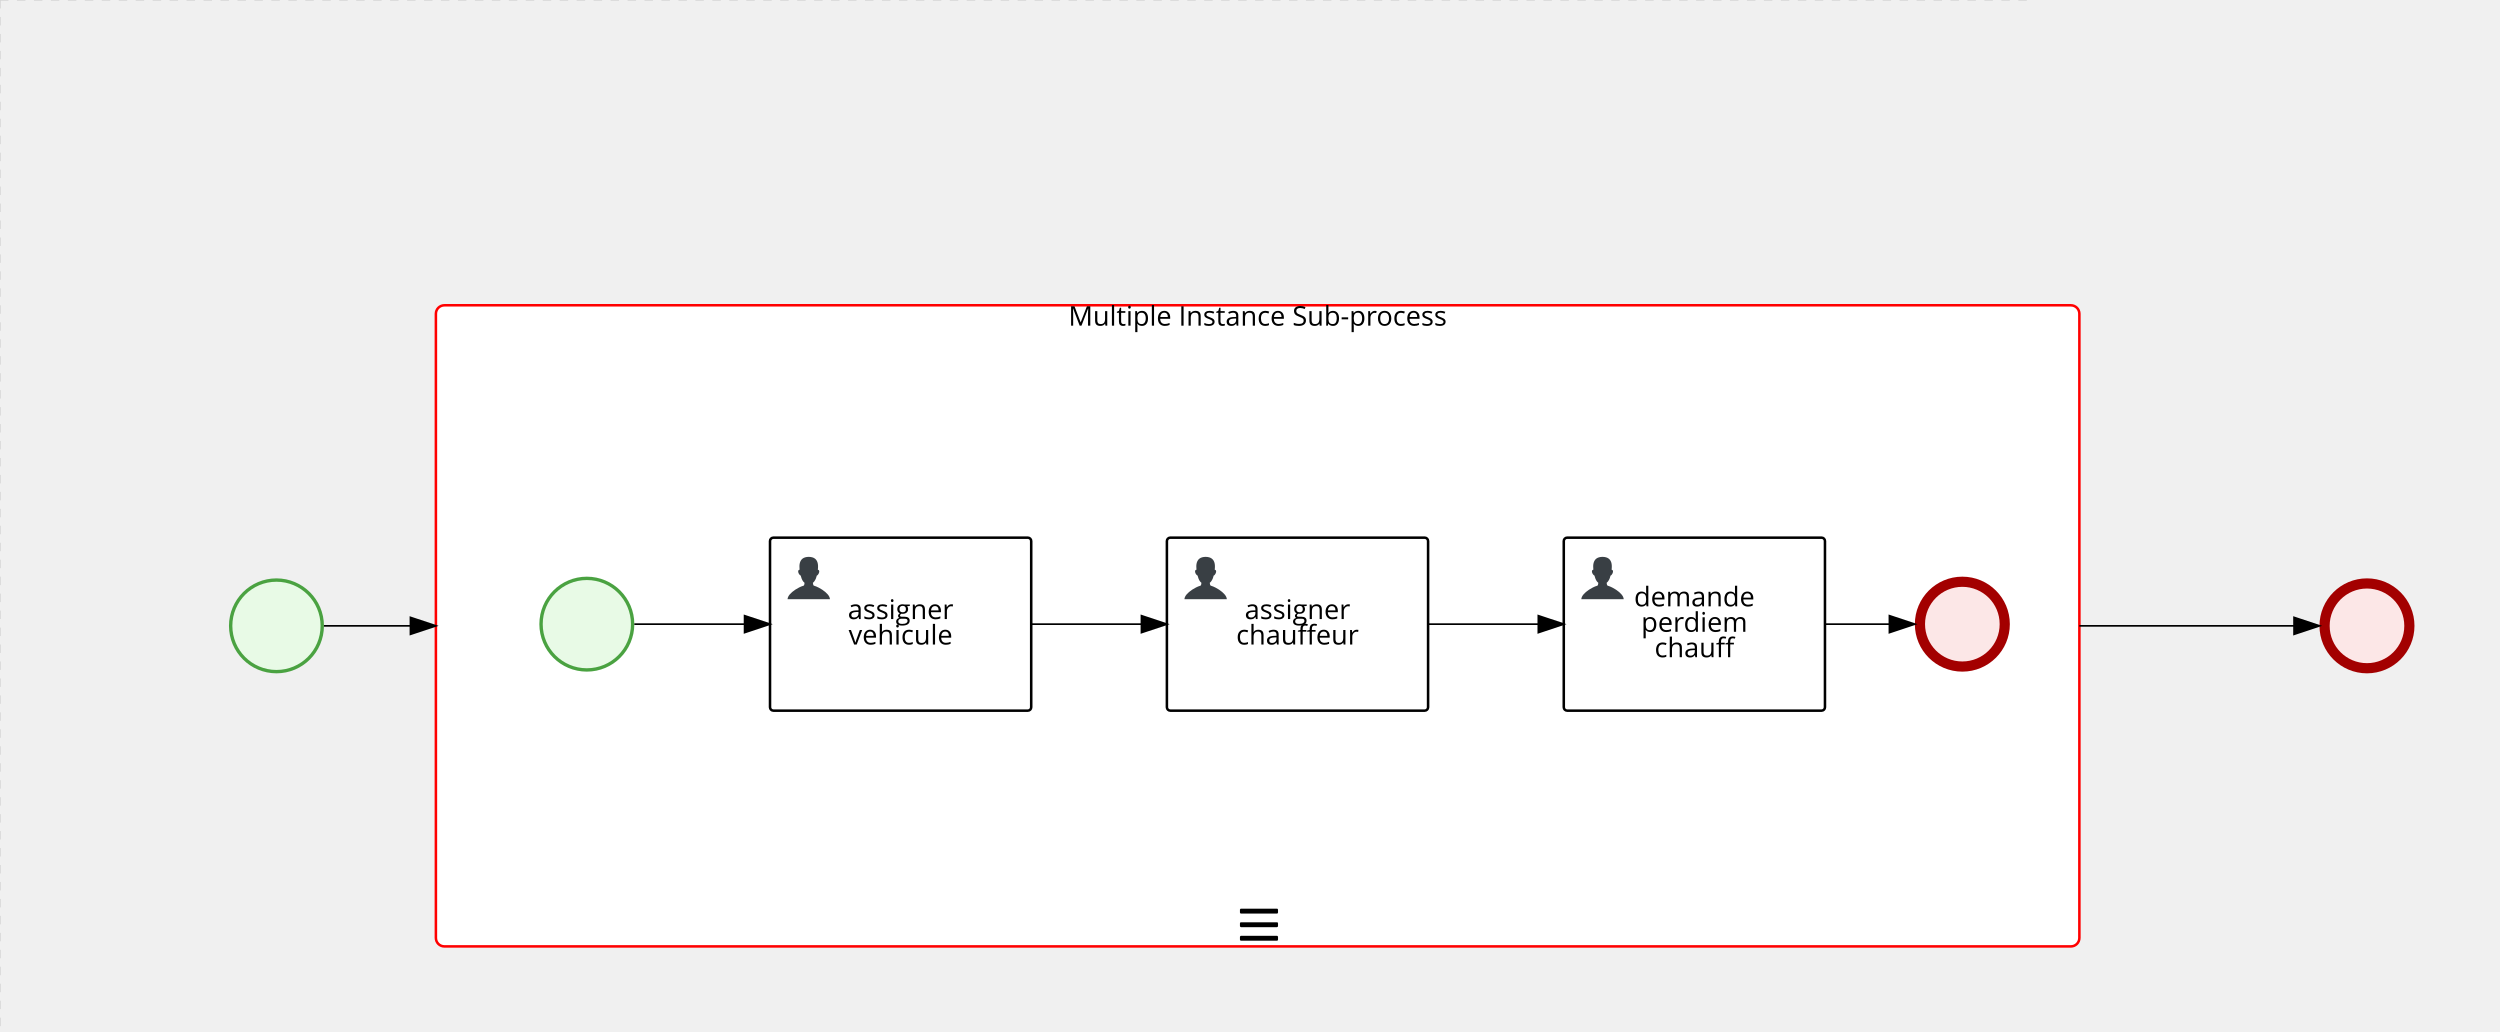
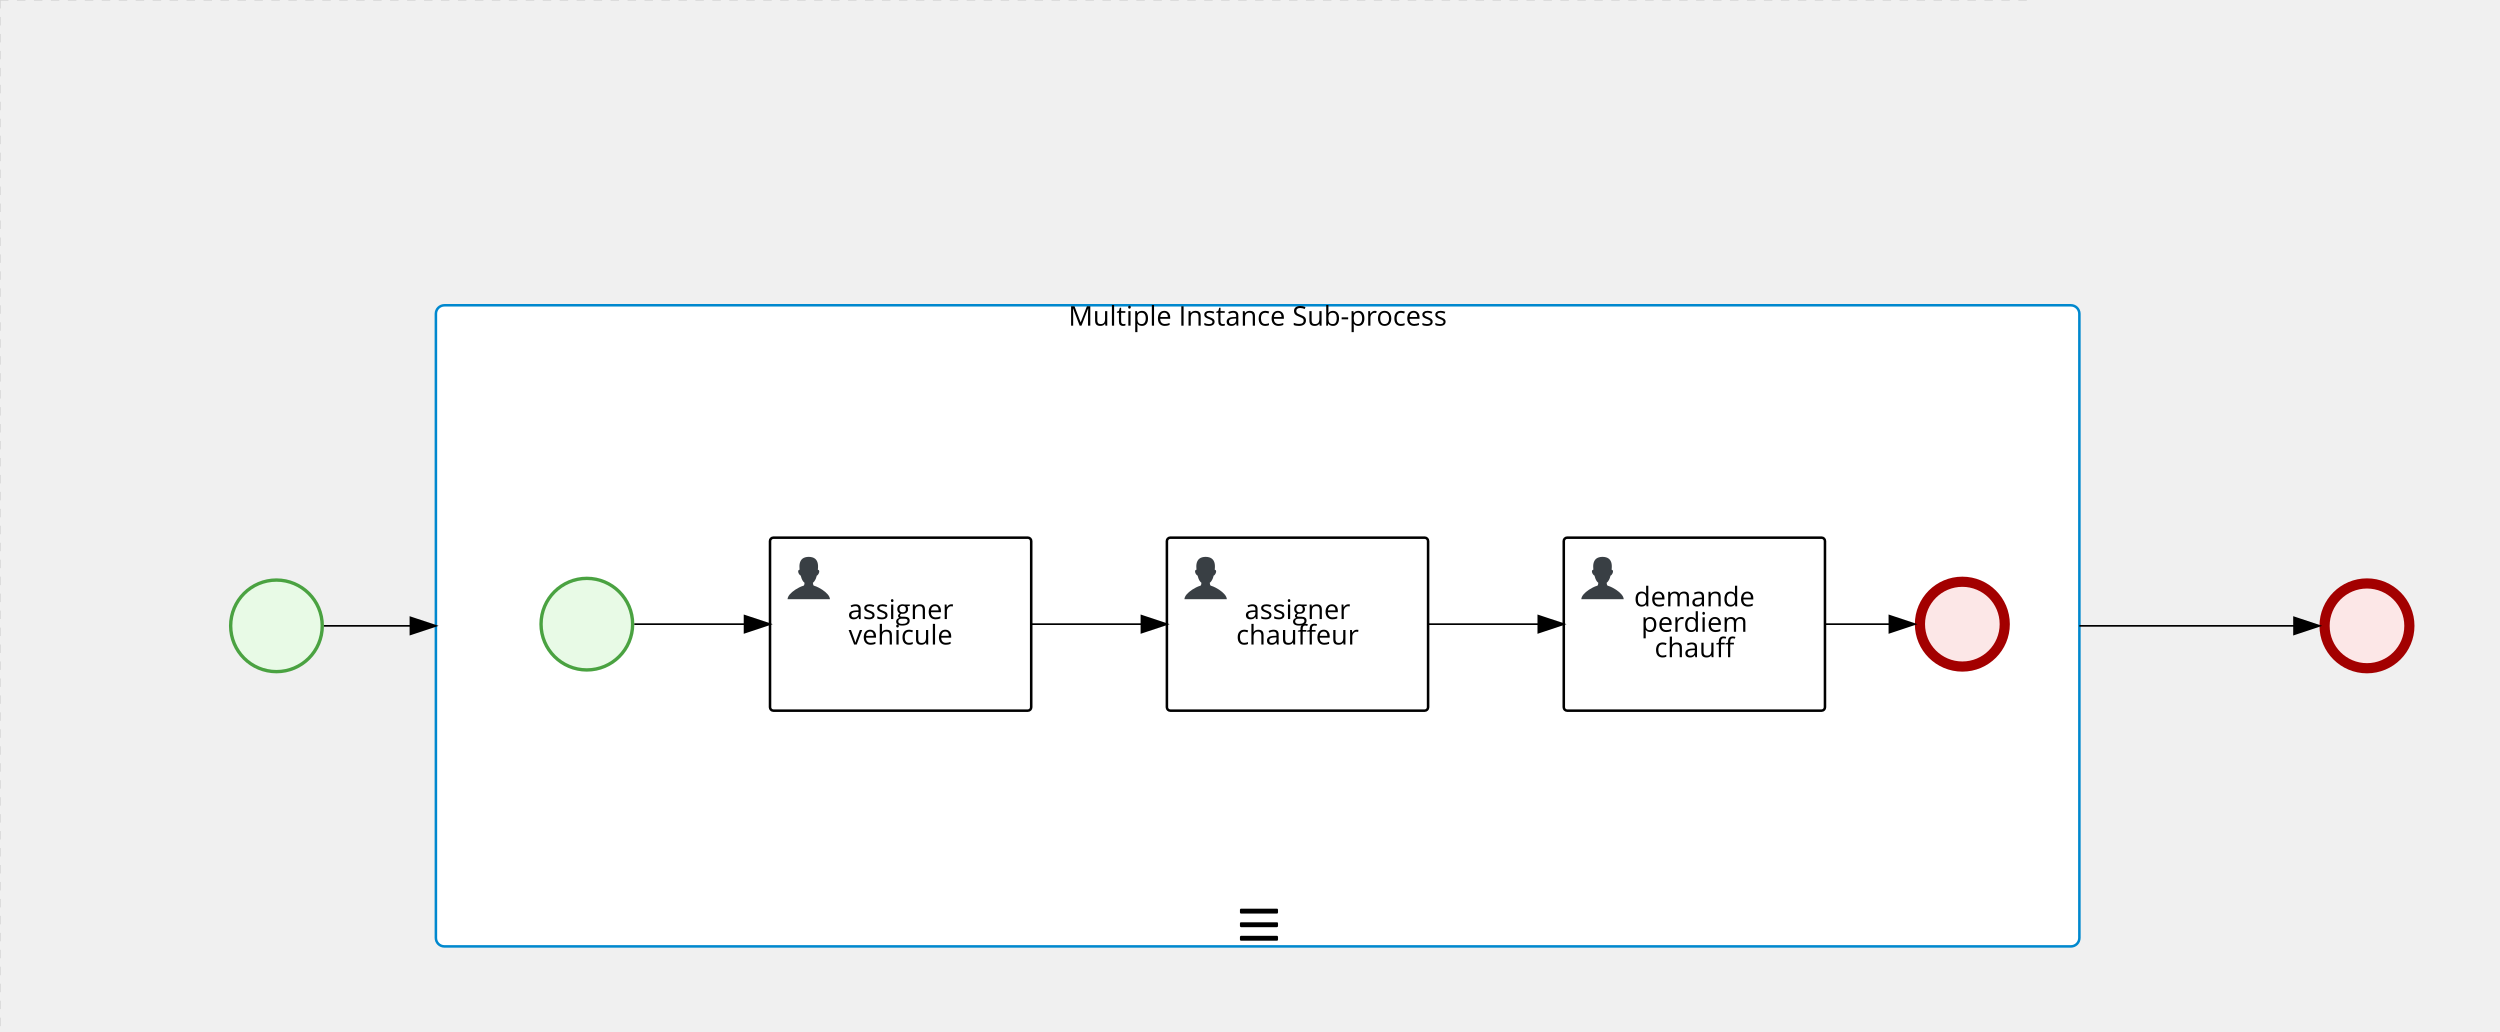
<svg xmlns="http://www.w3.org/2000/svg" version="1.1" width="1474" height="608" viewBox="0 0 1474 608">
  <defs />
  <g transform="matrix(1,0,0,1,0,0)">
    <g>
      <g>
        <g>
          <path fill="none" stroke="#d3d3d3" paint-order="fill stroke markers" d=" M 0 0 L 1200 0" stroke-miterlimit="10" stroke-opacity="0.8" stroke-dasharray="5" />
        </g>
        <g>
          <path fill="none" stroke="#d3d3d3" paint-order="fill stroke markers" d=" M 0 0 L 0 800" stroke-miterlimit="10" stroke-opacity="0.8" stroke-dasharray="5" />
        </g>
      </g>
      <g id="_B1ACBFA8-3F45-453F-B3F7-4D0CDB22FD07" bpmn2nodeid="_B1ACBFA8-3F45-453F-B3F7-4D0CDB22FD07" transform="matrix(1,0,0,1,1367.571,341)">
        <g>
          <path fill="none" stroke="none" />
        </g>
        <g transform="matrix(0.125,0,0,0.125,0,0)">
          <g transform="matrix(1,0,0,1,0,0)">
            <path fill="#fce7e7" stroke="none" id="_B1ACBFA8-3F45-453F-B3F7-4D0CDB22FD07?shapeType=BACKGROUND" paint-order="stroke fill markers" d=" M 0 0 M 444 224 C 444 263.9 434.2 300.8 414.4 334.5 C 394.7 368.2 368 394.9 334.4 414.5 C 300.8 434.1 263.9 444 224 444 C 184.1 444 147.2 434.2 113.5 414.4 C 79.8 394.7 53.1 368 33.5 334.4 C 13.9 300.8 4 263.9 4 224 C 4 184.1 13.8 147.2 33.6 113.5 C 53.4 79.8 80.1 53.1 113.6 33.5 C 147.1 13.9 184.1 4 224 4 C 263.9 4 300.8 13.8 334.5 33.6 C 368.2 53.4 394.9 80.1 414.5 113.6 C 434.1 147.1 444 184.1 444 224 Z" />
          </g>
          <g>
            <g transform="matrix(1,0,0,1,0,0)">
              <g transform="matrix(1,0,0,1,0,0)">
                <path fill="#a30000" stroke="none" id="_B1ACBFA8-3F45-453F-B3F7-4D0CDB22FD07?shapeType=BORDER&amp;renderType=FILL" paint-order="stroke fill markers" d=" M 0 0 M 224 0 C 100.3 0 0 100.3 0 224 C 0 347.7 100.3 448 224 448 C 347.7 448 448 347.7 448 224 C 448 100.3 347.7 0 224 0 Z M 0 0 M 224 400 C 126.8 400 48 321.2 48 224 C 48 126.8 126.8 48 224 48 C 321.2 48 400 126.8 400 224 C 400 321.2 321.2 400 224 400 Z" />
              </g>
            </g>
          </g>
        </g>
        <g transform="matrix(1,0,0,1,28,61)" />
      </g>
      <g id="_6FFE2C41-75B9-4165-AFF0-ED57014D34E9" bpmn2nodeid="_6FFE2C41-75B9-4165-AFF0-ED57014D34E9" transform="matrix(1,0,0,1,257,180)">
        <g>
          <path fill="none" stroke="none" />
        </g>
        <g transform="matrix(1,0,0,1,0,0)">
          <path fill="#ffffff" stroke="none" id="_6FFE2C41-75B9-4165-AFF0-ED57014D34E9?shapeType=BACKGROUND" paint-order="stroke fill markers" d=" M 5 0 L 964 0 L 964 0 A 5 5 0 0 1 969 5 L 969 373 L 969 373 A 5 5 0 0 1 964 378 L 5 378 L 5 378 A 5 5 0 0 1 0 373 L 0 5 L 0 5 A 5 5 0 0 1 5 0 Z" />
        </g>
        <g transform="matrix(1,0,0,1,0,0)">
-           <path fill="none" stroke="rgb(255,0,0)" id="_6FFE2C41-75B9-4165-AFF0-ED57014D34E9?shapeType=BORDER&amp;renderType=STROKE" paint-order="fill stroke markers" d=" M 5 0 L 964 0 L 964 0 A 5 5 0 0 1 969 5 L 969 373 L 969 373 A 5 5 0 0 1 964 378 L 5 378 L 5 378 A 5 5 0 0 1 0 373 L 0 5 L 0 5 A 5 5 0 0 1 5 0 Z" stroke-miterlimit="10" stroke-width="1.5" stroke-dasharray="" />
+           <path fill="none" stroke="rgb(0,136,206)" id="_6FFE2C41-75B9-4165-AFF0-ED57014D34E9?shapeType=BORDER&amp;renderType=STROKE" paint-order="fill stroke markers" d=" M 5 0 L 964 0 L 964 0 A 5 5 0 0 1 969 5 L 969 373 L 969 373 A 5 5 0 0 1 964 378 L 5 378 L 5 378 A 5 5 0 0 1 0 373 L 0 5 L 0 5 A 5 5 0 0 1 5 0 Z" stroke-miterlimit="10" stroke-width="1.5" stroke-dasharray="" />
        </g>
        <g transform="matrix(1,0,0,1,187.5,145)">
          <g transform="matrix(0.05,0,0,0.05,285,209)">
            <g transform="matrix(1,0,0,1,0,0)">
              <path fill="none" stroke="none" />
            </g>
            <g transform="matrix(1,0,0,1,0,0)">
              <path fill="#000000" stroke="#000000" id="_6FFE2C41-75B9-4165-AFF0-ED57014D34E9_multipleInstanceIconSequential" paint-order="fill stroke markers" d=" M 0 0 M 468 92 L 44 92 C 37.4 92 32 86.6 32 80 L 32 48 C 32 41.4 37.4 36 44 36 L 468 36 C 474.6 36 480 41.4 480 48 L 480 80 C 480 86.6 474.6 92 468 92 Z M 0 0 M 468 252 L 44 252 C 37.4 252 32 246.6 32 240 L 32 208 C 32 201.4 37.4 196 44 196 L 468 196 C 474.6 196 480 201.4 480 208 L 480 240 C 480 246.6 474.6 252 468 252 Z M 0 0 M 468 412 L 44 412 C 37.4 412 32 406.6 32 400 L 32 368 C 32 361.4 37.4 356 44 356 L 468 356 C 474.6 356 480 361.4 480 368 L 480 400 C 480 406.6 474.6 412 468 412 Z" stroke-miterlimit="10" stroke-dasharray="" />
            </g>
          </g>
        </g>
        <g transform="matrix(1,0,0,1,372.9414,0)">
          <text fill="#000000" stroke="none" font-family="Open Sans" font-size="12pt" font-style="normal" font-weight="normal" text-decoration="normal" x="111.559" y="12" text-anchor="middle" dominant-baseline="alphabetic">Multiple Instance Sub-process</text>
        </g>
        <g id="_6FD00605-D9BB-4E6E-920D-0C9F9A64AB5F" bpmn2nodeid="_6FD00605-D9BB-4E6E-920D-0C9F9A64AB5F" transform="matrix(1,0,0,1,431,137)">
          <g>
            <path fill="none" stroke="none" />
          </g>
          <g transform="matrix(1,0,0,1,0,0)">
            <path fill="#ffffff" stroke="none" id="_6FD00605-D9BB-4E6E-920D-0C9F9A64AB5F?shapeType=BACKGROUND" paint-order="stroke fill markers" d=" M 2 0 L 152 0 L 152 0 A 2 2 0 0 1 154 2 L 154 100 L 154 100 A 2 2 0 0 1 152 102 L 2 102 L 2 102 A 2 2 0 0 1 0 100 L 0 2 L 0 2 A 2 2 0 0 1 2 0 Z" />
          </g>
          <g transform="matrix(1,0,0,1,0,0)">
            <path fill="none" stroke="#000000" id="_6FD00605-D9BB-4E6E-920D-0C9F9A64AB5F?shapeType=BORDER&amp;renderType=STROKE" paint-order="fill stroke markers" d=" M 2 0 L 152 0 L 152 0 A 2 2 0 0 1 154 2 L 154 100 L 154 100 A 2 2 0 0 1 152 102 L 2 102 L 2 102 A 2 2 0 0 1 0 100 L 0 2 L 0 2 A 2 2 0 0 1 2 0 Z" stroke-miterlimit="10" stroke-width="1.5" stroke-dasharray="" />
          </g>
          <g>
            <g transform="matrix(0.06,0,0,0.06,9.4,9.4)">
              <g transform="matrix(1,0,0,1,0,0)">
                <path fill="#393f44" stroke="none" id="_6FD00605-D9BB-4E6E-920D-0C9F9A64AB5F_task__Rp8r__WReX" paint-order="stroke fill markers" d=" M 0 0 M 16 445.21 C 16 440.869 18.784 431.129 22.001 424.217 C 35.768 394.64 77.283 359.28 129 333.084 C 144.516 325.224 157.347 319.964 167.807 317.174 C 171.932 316.074 175.729 314.414 176.525 313.363 C 178.894 310.234 180.914 302.908 181.727 294.5 L 182.5 286.5 L 178.507 283.455 C 166.303 274.146 154.284 251.678 148.04 226.5 C 145.611 216.707 145.056 215.462 142.984 215.158 C 141.703 214.97 138.083 212.243 134.939 209.099 C 123.233 197.393 116.891 177.376 121.44 166.49 C 123.002 162.751 128.155 159.01 131.75 159.004 C 134.448 159 134.471 158.603 132.914 138.788 C 130.927 113.496 134.279 92.265 143.132 74.076 C 152.232 55.38 167.569 42.882 189.049 36.66 C 210.203 30.532 237.797 30.532 258.951 36.66 C 300.042 48.563 318.958 83.806 314.955 141 C 314.32 150.075 313.624 157.788 313.409 158.14 C 313.194 158.493 314.575 159.073 316.479 159.43 C 328.929 161.766 330.986 177.018 321.496 196.621 C 316.903 206.109 309.357 214.508 304.817 215.185 C 303.023 215.453 302.293 217.146 299.943 226.5 C 296.659 239.567 294.474 245.305 287.948 257.995 C 282.491 268.606 273.035 281.109 268.108 284.229 L 264.871 286.278 L 265.518 292.889 C 266.345 301.33 268.639 309.871 270.877 312.837 C 272.067 314.415 275.002 315.79 280.063 317.139 C 291.069 320.075 303.617 325.274 321 334.102 C 369.815 358.891 410.848 393.758 425.032 422.5 C 429.07 430.682 432 440.232 432 445.21 L 432 448 L 224 448 L 16 448 L 16 445.21 Z" />
              </g>
            </g>
          </g>
          <g transform="matrix(1,0,0,1,4.04,13.68)">
            <g transform="matrix(0.04,0,0,0.04,63.36,69.12)">
              <g transform="matrix(1,0,0,1,0,0)">
                <path fill="none" stroke="none" />
              </g>
              <g transform="matrix(1,0,0,1,0,0)">
                <path fill="none" stroke="none" />
              </g>
            </g>
          </g>
          <g transform="matrix(1,0,0,1,40.83594,36)">
            <text fill="#000000" stroke="none" font-family="Open Sans" font-size="12pt" font-style="normal" font-weight="normal" text-decoration="normal" x="36.164" y="12" text-anchor="middle" dominant-baseline="alphabetic">assigner  </text>
            <text fill="#000000" stroke="none" font-family="Open Sans" font-size="12pt" font-style="normal" font-weight="normal" text-decoration="normal" x="36.164" y="27" text-anchor="middle" dominant-baseline="alphabetic">chauffeur</text>
          </g>
        </g>
        <g id="_0319AAE4-D185-4922-8F0D-8096F6CBCE65" bpmn2nodeid="_0319AAE4-D185-4922-8F0D-8096F6CBCE65" transform="matrix(1,0,0,1,665,137)">
          <g>
            <path fill="none" stroke="none" />
          </g>
          <g transform="matrix(1,0,0,1,0,0)">
            <path fill="#ffffff" stroke="none" id="_0319AAE4-D185-4922-8F0D-8096F6CBCE65?shapeType=BACKGROUND" paint-order="stroke fill markers" d=" M 2 0 L 152 0 L 152 0 A 2 2 0 0 1 154 2 L 154 100 L 154 100 A 2 2 0 0 1 152 102 L 2 102 L 2 102 A 2 2 0 0 1 0 100 L 0 2 L 0 2 A 2 2 0 0 1 2 0 Z" />
          </g>
          <g transform="matrix(1,0,0,1,0,0)">
            <path fill="none" stroke="#000000" id="_0319AAE4-D185-4922-8F0D-8096F6CBCE65?shapeType=BORDER&amp;renderType=STROKE" paint-order="fill stroke markers" d=" M 2 0 L 152 0 L 152 0 A 2 2 0 0 1 154 2 L 154 100 L 154 100 A 2 2 0 0 1 152 102 L 2 102 L 2 102 A 2 2 0 0 1 0 100 L 0 2 L 0 2 A 2 2 0 0 1 2 0 Z" stroke-miterlimit="10" stroke-width="1.5" stroke-dasharray="" />
          </g>
          <g>
            <g transform="matrix(0.06,0,0,0.06,9.4,9.4)">
              <g transform="matrix(1,0,0,1,0,0)">
                <path fill="#393f44" stroke="none" id="_0319AAE4-D185-4922-8F0D-8096F6CBCE65_task__Rp8r__WReX" paint-order="stroke fill markers" d=" M 0 0 M 16 445.21 C 16 440.869 18.784 431.129 22.001 424.217 C 35.768 394.64 77.283 359.28 129 333.084 C 144.516 325.224 157.347 319.964 167.807 317.174 C 171.932 316.074 175.729 314.414 176.525 313.363 C 178.894 310.234 180.914 302.908 181.727 294.5 L 182.5 286.5 L 178.507 283.455 C 166.303 274.146 154.284 251.678 148.04 226.5 C 145.611 216.707 145.056 215.462 142.984 215.158 C 141.703 214.97 138.083 212.243 134.939 209.099 C 123.233 197.393 116.891 177.376 121.44 166.49 C 123.002 162.751 128.155 159.01 131.75 159.004 C 134.448 159 134.471 158.603 132.914 138.788 C 130.927 113.496 134.279 92.265 143.132 74.076 C 152.232 55.38 167.569 42.882 189.049 36.66 C 210.203 30.532 237.797 30.532 258.951 36.66 C 300.042 48.563 318.958 83.806 314.955 141 C 314.32 150.075 313.624 157.788 313.409 158.14 C 313.194 158.493 314.575 159.073 316.479 159.43 C 328.929 161.766 330.986 177.018 321.496 196.621 C 316.903 206.109 309.357 214.508 304.817 215.185 C 303.023 215.453 302.293 217.146 299.943 226.5 C 296.659 239.567 294.474 245.305 287.948 257.995 C 282.491 268.606 273.035 281.109 268.108 284.229 L 264.871 286.278 L 265.518 292.889 C 266.345 301.33 268.639 309.871 270.877 312.837 C 272.067 314.415 275.002 315.79 280.063 317.139 C 291.069 320.075 303.617 325.274 321 334.102 C 369.815 358.891 410.848 393.758 425.032 422.5 C 429.07 430.682 432 440.232 432 445.21 L 432 448 L 224 448 L 16 448 L 16 445.21 Z" />
              </g>
            </g>
          </g>
          <g transform="matrix(1,0,0,1,4.04,13.68)">
            <g transform="matrix(0.04,0,0,0.04,63.36,69.12)">
              <g transform="matrix(1,0,0,1,0,0)">
                <path fill="none" stroke="none" />
              </g>
              <g transform="matrix(1,0,0,1,0,0)">
                <path fill="none" stroke="none" />
              </g>
            </g>
          </g>
          <g transform="matrix(1,0,0,1,39.33984,28.5)">
            <text fill="#000000" stroke="none" font-family="Open Sans" font-size="12pt" font-style="normal" font-weight="normal" text-decoration="normal" x="37.66" y="12" text-anchor="middle" dominant-baseline="alphabetic">demande </text>
            <text fill="#000000" stroke="none" font-family="Open Sans" font-size="12pt" font-style="normal" font-weight="normal" text-decoration="normal" x="37.66" y="27" text-anchor="middle" dominant-baseline="alphabetic"> perdiem  </text>
            <text fill="#000000" stroke="none" font-family="Open Sans" font-size="12pt" font-style="normal" font-weight="normal" text-decoration="normal" x="37.66" y="42" text-anchor="middle" dominant-baseline="alphabetic">   chauff    </text>
          </g>
        </g>
        <g id="_298E7ABE-B253-4320-958D-0C79BAEB507B" bpmn2nodeid="_298E7ABE-B253-4320-958D-0C79BAEB507B" transform="matrix(1,0,0,1,197,137)">
          <g>
            <path fill="none" stroke="none" />
          </g>
          <g transform="matrix(1,0,0,1,0,0)">
            <path fill="#ffffff" stroke="none" id="_298E7ABE-B253-4320-958D-0C79BAEB507B?shapeType=BACKGROUND" paint-order="stroke fill markers" d=" M 2 0 L 152 0 L 152 0 A 2 2 0 0 1 154 2 L 154 100 L 154 100 A 2 2 0 0 1 152 102 L 2 102 L 2 102 A 2 2 0 0 1 0 100 L 0 2 L 0 2 A 2 2 0 0 1 2 0 Z" />
          </g>
          <g transform="matrix(1,0,0,1,0,0)">
            <path fill="none" stroke="#000000" id="_298E7ABE-B253-4320-958D-0C79BAEB507B?shapeType=BORDER&amp;renderType=STROKE" paint-order="fill stroke markers" d=" M 2 0 L 152 0 L 152 0 A 2 2 0 0 1 154 2 L 154 100 L 154 100 A 2 2 0 0 1 152 102 L 2 102 L 2 102 A 2 2 0 0 1 0 100 L 0 2 L 0 2 A 2 2 0 0 1 2 0 Z" stroke-miterlimit="10" stroke-width="1.5" stroke-dasharray="" />
          </g>
          <g>
            <g transform="matrix(0.06,0,0,0.06,9.4,9.4)">
              <g transform="matrix(1,0,0,1,0,0)">
                <path fill="#393f44" stroke="none" id="_298E7ABE-B253-4320-958D-0C79BAEB507B_task__Rp8r__WReX" paint-order="stroke fill markers" d=" M 0 0 M 16 445.21 C 16 440.869 18.784 431.129 22.001 424.217 C 35.768 394.64 77.283 359.28 129 333.084 C 144.516 325.224 157.347 319.964 167.807 317.174 C 171.932 316.074 175.729 314.414 176.525 313.363 C 178.894 310.234 180.914 302.908 181.727 294.5 L 182.5 286.5 L 178.507 283.455 C 166.303 274.146 154.284 251.678 148.04 226.5 C 145.611 216.707 145.056 215.462 142.984 215.158 C 141.703 214.97 138.083 212.243 134.939 209.099 C 123.233 197.393 116.891 177.376 121.44 166.49 C 123.002 162.751 128.155 159.01 131.75 159.004 C 134.448 159 134.471 158.603 132.914 138.788 C 130.927 113.496 134.279 92.265 143.132 74.076 C 152.232 55.38 167.569 42.882 189.049 36.66 C 210.203 30.532 237.797 30.532 258.951 36.66 C 300.042 48.563 318.958 83.806 314.955 141 C 314.32 150.075 313.624 157.788 313.409 158.14 C 313.194 158.493 314.575 159.073 316.479 159.43 C 328.929 161.766 330.986 177.018 321.496 196.621 C 316.903 206.109 309.357 214.508 304.817 215.185 C 303.023 215.453 302.293 217.146 299.943 226.5 C 296.659 239.567 294.474 245.305 287.948 257.995 C 282.491 268.606 273.035 281.109 268.108 284.229 L 264.871 286.278 L 265.518 292.889 C 266.345 301.33 268.639 309.871 270.877 312.837 C 272.067 314.415 275.002 315.79 280.063 317.139 C 291.069 320.075 303.617 325.274 321 334.102 C 369.815 358.891 410.848 393.758 425.032 422.5 C 429.07 430.682 432 440.232 432 445.21 L 432 448 L 224 448 L 16 448 L 16 445.21 Z" />
              </g>
            </g>
          </g>
          <g transform="matrix(1,0,0,1,4.04,13.68)">
            <g transform="matrix(0.04,0,0,0.04,63.36,69.12)">
              <g transform="matrix(1,0,0,1,0,0)">
                <path fill="none" stroke="none" />
              </g>
              <g transform="matrix(1,0,0,1,0,0)">
                <path fill="none" stroke="none" />
              </g>
            </g>
          </g>
          <g transform="matrix(1,0,0,1,43.76953,36)">
            <text fill="#000000" stroke="none" font-family="Open Sans" font-size="12pt" font-style="normal" font-weight="normal" text-decoration="normal" x="33.23" y="12" text-anchor="middle" dominant-baseline="alphabetic">assigner </text>
            <text fill="#000000" stroke="none" font-family="Open Sans" font-size="12pt" font-style="normal" font-weight="normal" text-decoration="normal" x="33.23" y="27" text-anchor="middle" dominant-baseline="alphabetic">vehicule </text>
          </g>
        </g>
        <g id="_4D3D9090-D0FE-4528-9D25-7094CB574996" bpmn2nodeid="_4D3D9090-D0FE-4528-9D25-7094CB574996" transform="matrix(1,0,0,1,61,160)">
          <g>
            <path fill="none" stroke="none" />
          </g>
          <g transform="matrix(0.125,0,0,0.125,0,0)">
            <g transform="matrix(1,0,0,1,0,0)">
              <path fill="#e8fae6" stroke="none" id="_4D3D9090-D0FE-4528-9D25-7094CB574996?shapeType=BACKGROUND" paint-order="stroke fill markers" d=" M 0 0 M 444 224 C 444 263.9 434.2 300.8 414.4 334.5 C 394.7 368.2 368 394.9 334.4 414.5 C 300.8 434.1 263.9 444 224 444 C 184.1 444 147.2 434.2 113.5 414.4 C 79.8 394.7 53.1 368 33.5 334.4 C 13.9 300.8 4 263.9 4 224 C 4 184.1 13.8 147.2 33.6 113.5 C 53.4 79.8 80.1 53.1 113.6 33.5 C 147.1 13.9 184.1 4 224 4 C 263.9 4 300.8 13.8 334.5 33.6 C 368.2 53.4 394.9 80.1 414.5 113.6 C 434.1 147.1 444 184.1 444 224 Z" />
            </g>
            <g>
              <g transform="matrix(1,0,0,1,0,0)">
                <g transform="matrix(1,0,0,1,0,0)">
                  <path fill="#4aa241" stroke="none" id="_4D3D9090-D0FE-4528-9D25-7094CB574996?shapeType=BORDER&amp;renderType=FILL" paint-order="stroke fill markers" d=" M 0 0 M 224 0 C 100.3 0 0 100.3 0 224 C 0 347.7 100.3 448 224 448 C 347.7 448 448 347.7 448 224 C 448 100.3 347.7 0 224 0 Z M 0 0 M 224 432 C 109.1 432 16 338.9 16 224 C 16 109.1 109.1 16 224 16 C 338.9 16 432 109.1 432 224 C 432 338.9 338.9 432 224 432 Z" />
                </g>
              </g>
            </g>
          </g>
          <g transform="matrix(1,0,0,1,28,61)" />
        </g>
        <g id="_6A6BD81A-23CD-44C3-97D3-700E51D432EA" bpmn2nodeid="_6A6BD81A-23CD-44C3-97D3-700E51D432EA" transform="matrix(1,0,0,1,872,160)">
          <g>
            <path fill="none" stroke="none" />
          </g>
          <g transform="matrix(0.125,0,0,0.125,0,0)">
            <g transform="matrix(1,0,0,1,0,0)">
              <path fill="#fce7e7" stroke="none" id="_6A6BD81A-23CD-44C3-97D3-700E51D432EA?shapeType=BACKGROUND" paint-order="stroke fill markers" d=" M 0 0 M 444 224 C 444 263.9 434.2 300.8 414.4 334.5 C 394.7 368.2 368 394.9 334.4 414.5 C 300.8 434.1 263.9 444 224 444 C 184.1 444 147.2 434.2 113.5 414.4 C 79.8 394.7 53.1 368 33.5 334.4 C 13.9 300.8 4 263.9 4 224 C 4 184.1 13.8 147.2 33.6 113.5 C 53.4 79.8 80.1 53.1 113.6 33.5 C 147.1 13.9 184.1 4 224 4 C 263.9 4 300.8 13.8 334.5 33.6 C 368.2 53.4 394.9 80.1 414.5 113.6 C 434.1 147.1 444 184.1 444 224 Z" />
            </g>
            <g>
              <g transform="matrix(1,0,0,1,0,0)">
                <g transform="matrix(1,0,0,1,0,0)">
                  <path fill="#a30000" stroke="none" id="_6A6BD81A-23CD-44C3-97D3-700E51D432EA?shapeType=BORDER&amp;renderType=FILL" paint-order="stroke fill markers" d=" M 0 0 M 224 0 C 100.3 0 0 100.3 0 224 C 0 347.7 100.3 448 224 448 C 347.7 448 448 347.7 448 224 C 448 100.3 347.7 0 224 0 Z M 0 0 M 224 400 C 126.8 400 48 321.2 48 224 C 48 126.8 126.8 48 224 48 C 321.2 48 400 126.8 400 224 C 400 321.2 321.2 400 224 400 Z" />
                </g>
              </g>
            </g>
          </g>
          <g transform="matrix(1,0,0,1,28,61)" />
        </g>
      </g>
      <g id="_14729990-BBF5-4B84-84F7-F6F41AE37746" bpmn2nodeid="_14729990-BBF5-4B84-84F7-F6F41AE37746" transform="matrix(1,0,0,1,135,341)">
        <g>
          <path fill="none" stroke="none" />
        </g>
        <g transform="matrix(0.125,0,0,0.125,0,0)">
          <g transform="matrix(1,0,0,1,0,0)">
            <path fill="#e8fae6" stroke="none" id="_14729990-BBF5-4B84-84F7-F6F41AE37746?shapeType=BACKGROUND" paint-order="stroke fill markers" d=" M 0 0 M 444 224 C 444 263.9 434.2 300.8 414.4 334.5 C 394.7 368.2 368 394.9 334.4 414.5 C 300.8 434.1 263.9 444 224 444 C 184.1 444 147.2 434.2 113.5 414.4 C 79.8 394.7 53.1 368 33.5 334.4 C 13.9 300.8 4 263.9 4 224 C 4 184.1 13.8 147.2 33.6 113.5 C 53.4 79.8 80.1 53.1 113.6 33.5 C 147.1 13.9 184.1 4 224 4 C 263.9 4 300.8 13.8 334.5 33.6 C 368.2 53.4 394.9 80.1 414.5 113.6 C 434.1 147.1 444 184.1 444 224 Z" />
          </g>
          <g>
            <g transform="matrix(1,0,0,1,0,0)">
              <g transform="matrix(1,0,0,1,0,0)">
                <path fill="#4aa241" stroke="none" id="_14729990-BBF5-4B84-84F7-F6F41AE37746?shapeType=BORDER&amp;renderType=FILL" paint-order="stroke fill markers" d=" M 0 0 M 224 0 C 100.3 0 0 100.3 0 224 C 0 347.7 100.3 448 224 448 C 347.7 448 448 347.7 448 224 C 448 100.3 347.7 0 224 0 Z M 0 0 M 224 432 C 109.1 432 16 338.9 16 224 C 16 109.1 109.1 16 224 16 C 338.9 16 432 109.1 432 224 C 432 338.9 338.9 432 224 432 Z" />
              </g>
            </g>
          </g>
        </g>
        <g transform="matrix(1,0,0,1,28,61)" />
      </g>
      <g id="_F2836284-AB2F-405A-B8AC-AAB420E101B8" bpmn2nodeid="_F2836284-AB2F-405A-B8AC-AAB420E101B8">
        <g>
          <path fill="none" stroke="#000000" paint-order="fill stroke markers" d=" M 191 369 L 242 369" stroke-miterlimit="10" stroke-dasharray="" />
        </g>
        <g transform="matrix(1,0,0,1,191,369)" />
        <g transform="matrix(6.123233995736766e-17,1,-1,6.123233995736766e-17,257,364)">
          <path fill="#000000" stroke="#000000" paint-order="fill stroke markers" d=" M 10 15 L 0 15 L 5 0 Z" stroke-miterlimit="10" stroke-dasharray="" />
        </g>
        <g transform="matrix(1,0,0,1,191,359)" />
      </g>
      <g id="_B5DF8D6D-AF33-4ED5-91BD-665BABB554D0" bpmn2nodeid="_B5DF8D6D-AF33-4ED5-91BD-665BABB554D0">
        <g>
          <path fill="none" stroke="#000000" paint-order="fill stroke markers" d=" M 1226 369 L 1352.571 369" stroke-miterlimit="10" stroke-dasharray="" />
        </g>
        <g transform="matrix(1,0,0,1,1226,369)" />
        <g transform="matrix(6.123233995736766e-17,1,-1,6.123233995736766e-17,1367.571,364)">
          <path fill="#000000" stroke="#000000" paint-order="fill stroke markers" d=" M 10 15 L 0 15 L 5 0 Z" stroke-miterlimit="10" stroke-dasharray="" />
        </g>
        <g transform="matrix(1,0,0,1,1226,359)" />
      </g>
      <g id="_627A26F6-6DD5-4601-912C-2FF3EB7DD77E" bpmn2nodeid="_627A26F6-6DD5-4601-912C-2FF3EB7DD77E">
        <g>
          <path fill="none" stroke="#000000" paint-order="fill stroke markers" d=" M 374 368 L 439 368" stroke-miterlimit="10" stroke-dasharray="" />
        </g>
        <g transform="matrix(1,0,0,1,374,368)" />
        <g transform="matrix(6.123233995736766e-17,1,-1,6.123233995736766e-17,454,363)">
          <path fill="#000000" stroke="#000000" paint-order="fill stroke markers" d=" M 10 15 L 0 15 L 5 0 Z" stroke-miterlimit="10" stroke-dasharray="" />
        </g>
        <g transform="matrix(1,0,0,1,374,358)" />
      </g>
      <g id="_1155D549-2DF0-4B89-BDD1-DD3D6BF4A73E" bpmn2nodeid="_1155D549-2DF0-4B89-BDD1-DD3D6BF4A73E">
        <g>
          <path fill="none" stroke="#000000" paint-order="fill stroke markers" d=" M 608 368 L 673 368" stroke-miterlimit="10" stroke-dasharray="" />
        </g>
        <g transform="matrix(1,0,0,1,608,368)" />
        <g transform="matrix(6.123233995736766e-17,1,-1,6.123233995736766e-17,688,363)">
          <path fill="#000000" stroke="#000000" paint-order="fill stroke markers" d=" M 10 15 L 0 15 L 5 0 Z" stroke-miterlimit="10" stroke-dasharray="" />
        </g>
        <g transform="matrix(1,0,0,1,608,358)" />
      </g>
      <g id="_552BED4B-F9F6-4A61-A398-AE0FFE4C66B0" bpmn2nodeid="_552BED4B-F9F6-4A61-A398-AE0FFE4C66B0">
        <g>
          <path fill="none" stroke="#000000" paint-order="fill stroke markers" d=" M 842 368 L 907 368" stroke-miterlimit="10" stroke-dasharray="" />
        </g>
        <g transform="matrix(1,0,0,1,842,368)" />
        <g transform="matrix(6.123233995736766e-17,1,-1,6.123233995736766e-17,922,363)">
          <path fill="#000000" stroke="#000000" paint-order="fill stroke markers" d=" M 10 15 L 0 15 L 5 0 Z" stroke-miterlimit="10" stroke-dasharray="" />
        </g>
        <g transform="matrix(1,0,0,1,842,358)" />
      </g>
      <g id="_10C1B339-6BF1-4072-A26E-B02BBBA91A16" bpmn2nodeid="_10C1B339-6BF1-4072-A26E-B02BBBA91A16">
        <g>
          <path fill="none" stroke="#000000" paint-order="fill stroke markers" d=" M 1076 368 L 1114 368" stroke-miterlimit="10" stroke-dasharray="" />
        </g>
        <g transform="matrix(1,0,0,1,1076,368)" />
        <g transform="matrix(6.123233995736766e-17,1,-1,6.123233995736766e-17,1129,363)">
          <path fill="#000000" stroke="#000000" paint-order="fill stroke markers" d=" M 10 15 L 0 15 L 5 0 Z" stroke-miterlimit="10" stroke-dasharray="" />
        </g>
        <g transform="matrix(1,0,0,1,1076,358)" />
      </g>
      <g transform="matrix(1,0,0,1,1367.571,341)" />
+       <g transform="matrix(1,0,0,1,135,341)" />
      <g transform="matrix(1,0,0,1,257,180)" />
      <g transform="matrix(1,0,0,1,688,317)" />
      <g transform="matrix(1,0,0,1,922,317)" />
      <g transform="matrix(1,0,0,1,454,317)" />
      <g transform="matrix(1,0,0,1,318,340)" />
      <g transform="matrix(1,0,0,1,1129,340)" />
-       <g transform="matrix(1,0,0,1,135,341)" />
    </g>
  </g>
</svg>
